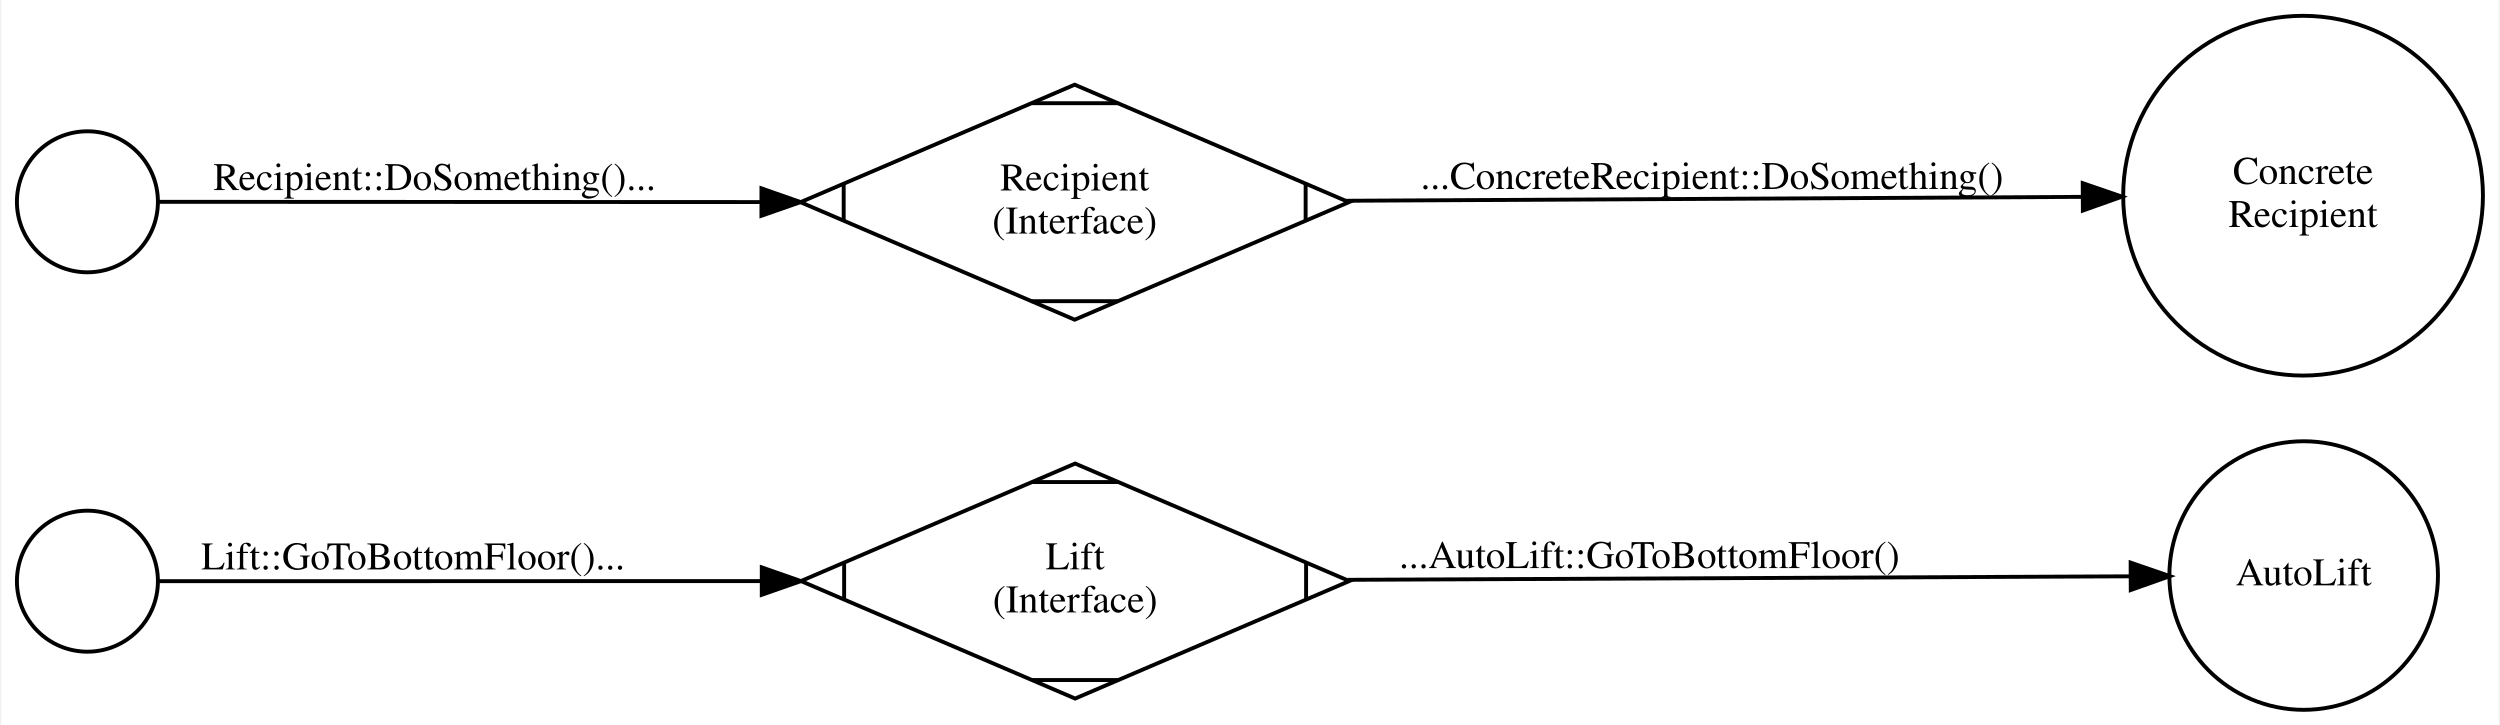
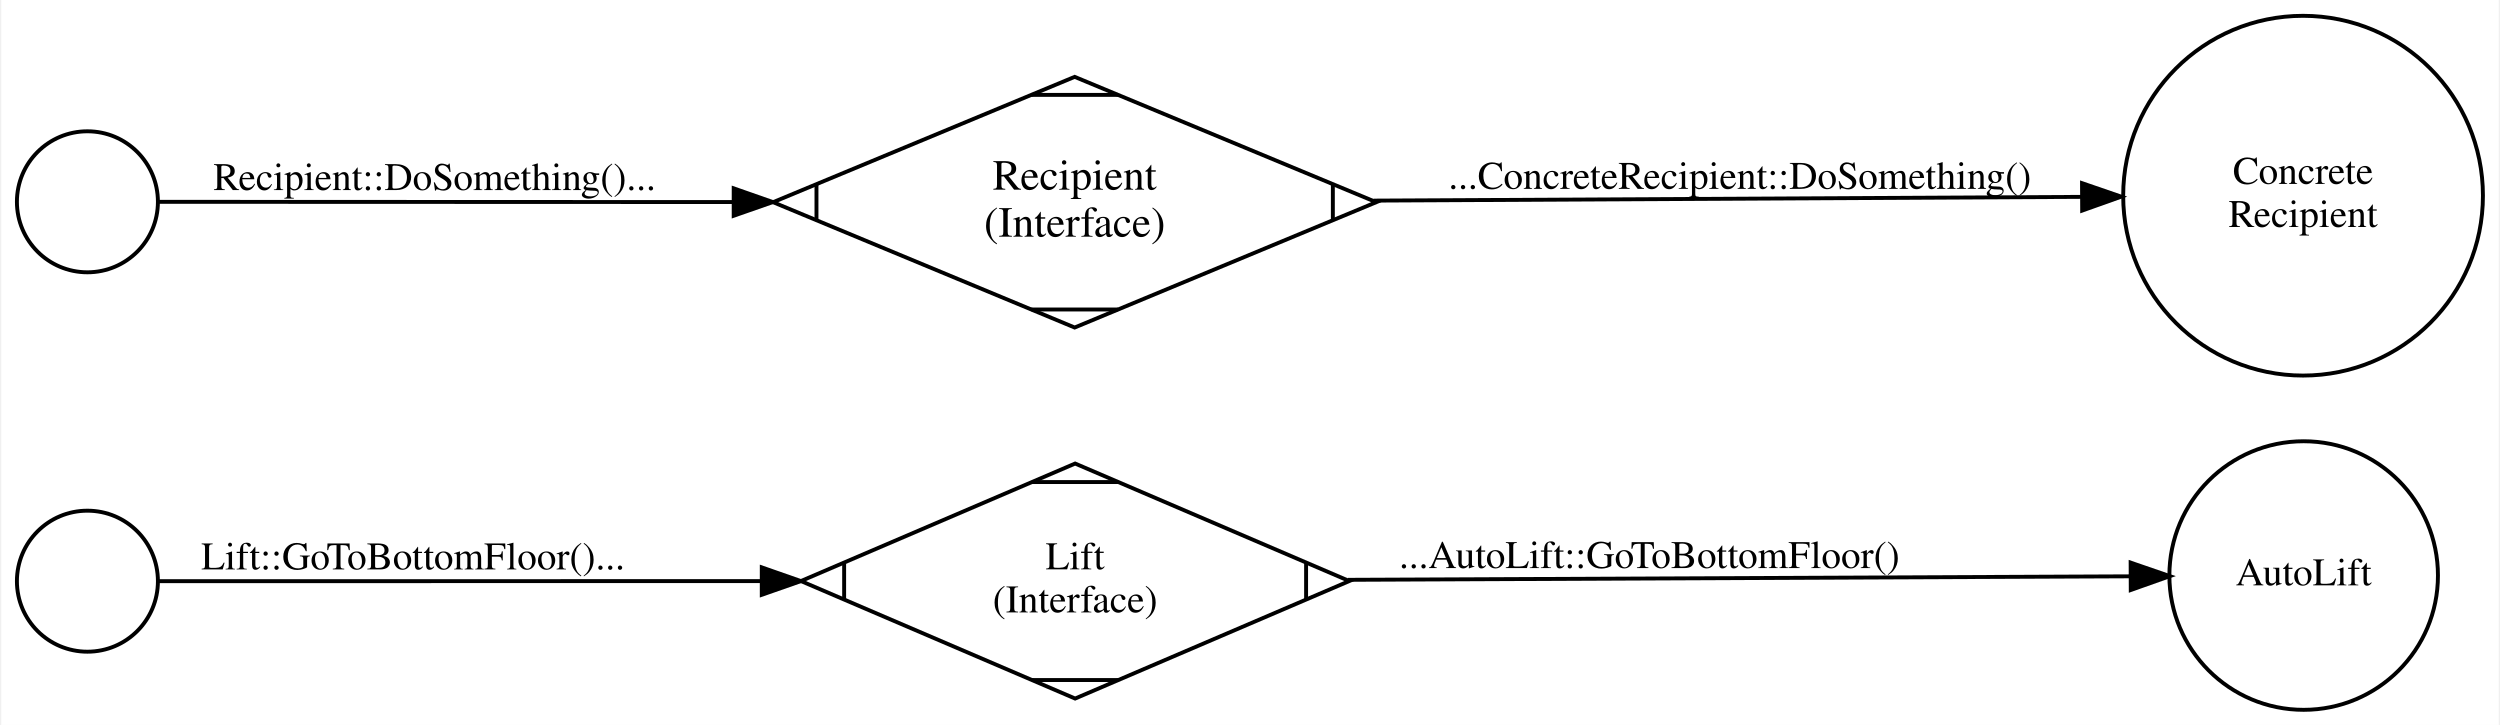
<svg xmlns="http://www.w3.org/2000/svg" width="638pt" height="185pt" viewBox="0.00 0.00 637.64 185.08">
  <g id="graph0" class="graph" transform="scale(1 1) rotate(0) translate(4 181.084)">
    <polygon fill="white" stroke="none" points="-4,4 -4,-181.084 633.64,-181.084 633.64,4 -4,4" />
    <g id="node1" class="node">
      <ellipse fill="none" stroke="black" cx="18" cy="-129.563" rx="18" ry="18" />
    </g>
-     <g id="node2" class="node">
-       <polygon fill="none" stroke="black" points="270.055,-159.462 200.055,-129.462 270.055,-99.462 340.055,-129.462 270.055,-159.462" />
-       <polyline fill="none" stroke="black" points="211.084,-134.189 211.084,-124.735 " />
-       <polyline fill="none" stroke="black" points="259.025,-104.189 281.084,-104.189 " />
-       <polyline fill="none" stroke="black" points="329.025,-124.735 329.025,-134.189 " />
-       <polyline fill="none" stroke="black" points="281.084,-154.735 259.025,-154.735 " />
-       <text text-anchor="middle" x="270.055" y="-132.462" font-family="Times,serif" font-size="10.00">Recipient</text>
-       <text text-anchor="middle" x="270.055" y="-121.462" font-family="Times,serif" font-size="10.00">(Interface)</text>
+     <g id="node3" class="node">
+       <polygon fill="none" stroke="black" points="270.055,-161.462 193.055,-129.462 270.055,-97.462 347.055,-129.462 270.055,-161.462" />
+       <polyline fill="none" stroke="black" points="204.136,-134.067 204.136,-124.857 " />
+       <polyline fill="none" stroke="black" points="258.973,-102.067 281.136,-102.067 " />
+       <polyline fill="none" stroke="black" points="335.973,-124.857 335.973,-134.067 " />
+       <polyline fill="none" stroke="black" points="281.136,-156.857 258.973,-156.857 " />
+       <text text-anchor="middle" x="270.055" y="-132.662" font-family="Times,serif" font-size="11.00">Recipient</text>
+       <text text-anchor="middle" x="270.055" y="-120.662" font-family="Times,serif" font-size="11.00">(Interface)</text>
    </g>
    <g id="edge1" class="edge">
-       <path fill="none" stroke="black" d="M36.127,-129.556C67.887,-129.543 135.386,-129.516 189.752,-129.494" />
-       <polygon fill="black" stroke="black" points="190.088,-132.994 200.087,-129.49 190.085,-125.994 190.088,-132.994" />
+       <path fill="none" stroke="black" d="M36.127,-129.556C66.562,-129.543 129.814,-129.518 182.88,-129.497" />
+       <polygon fill="black" stroke="black" points="183.003,-132.997 193.001,-129.493 183,-125.997 183.003,-132.997" />
      <text text-anchor="middle" x="106.627" y="-132.556" font-family="Times,serif" font-size="10.00">Recipient::DoSomething()...</text>
    </g>
-     <g id="node3" class="node">
+     <g id="node2" class="node">
      <ellipse fill="none" stroke="black" cx="583.678" cy="-131.122" rx="45.924" ry="45.924" />
      <text text-anchor="middle" x="583.678" y="-134.122" font-family="Times,serif" font-size="10.00">Concrete</text>
      <text text-anchor="middle" x="583.678" y="-123.122" font-family="Times,serif" font-size="10.00">Recipient</text>
    </g>
    <g id="edge2" class="edge">
-       <path fill="none" stroke="black" d="M339.269,-129.828C395.753,-130.127 474.563,-130.544 527.264,-130.823" />
-       <polygon fill="black" stroke="black" points="527.424,-134.324 537.442,-130.877 527.461,-127.324 527.424,-134.324" />
-       <text text-anchor="middle" x="432.769" y="-132.828" font-family="Times,serif" font-size="10.00">...ConcreteRecipient::DoSomething()</text>
+       <path fill="none" stroke="black" d="M346.374,-129.866C402.182,-130.161 476.651,-130.555 527.176,-130.823" />
+       <polygon fill="black" stroke="black" points="527.245,-134.323 537.264,-130.876 527.282,-127.323 527.245,-134.323" />
+       <text text-anchor="middle" x="439.874" y="-132.866" font-family="Times,serif" font-size="10.00">...ConcreteRecipient::DoSomething()</text>
    </g>
    <g id="node4" class="node">
      <ellipse fill="none" stroke="black" cx="18" cy="-32.7" rx="18" ry="18" />
    </g>
-     <g id="node5" class="node">
+     <g id="node6" class="node">
      <polygon fill="none" stroke="black" points="270.171,-62.737 200.171,-32.737 270.171,-2.737 340.171,-32.737 270.171,-62.737" />
      <polyline fill="none" stroke="black" points="211.2,-37.464 211.2,-28.01 " />
      <polyline fill="none" stroke="black" points="259.141,-7.464 281.2,-7.464 " />
      <polyline fill="none" stroke="black" points="329.141,-28.01 329.141,-37.464 " />
      <polyline fill="none" stroke="black" points="281.2,-58.01 259.141,-58.01 " />
      <text text-anchor="middle" x="270.171" y="-35.737" font-family="Times,serif" font-size="10.00">Lift</text>
      <text text-anchor="middle" x="270.171" y="-24.737" font-family="Times,serif" font-size="10.00">(Interface)</text>
    </g>
    <g id="edge3" class="edge">
      <path fill="none" stroke="black" d="M36.136,-32.702C67.976,-32.707 135.721,-32.717 190.17,-32.725" />
      <polygon fill="black" stroke="black" points="190.17,-36.225 200.17,-32.727 190.171,-29.225 190.17,-36.225" />
      <text text-anchor="middle" x="101.135" y="-35.702" font-family="Times,serif" font-size="10.00">Lift::GoToBottomFloor()...</text>
    </g>
-     <g id="node6" class="node">
+     <g id="node5" class="node">
      <ellipse fill="none" stroke="black" cx="583.832" cy="-34.142" rx="34.285" ry="34.285" />
      <text text-anchor="middle" x="583.832" y="-31.642" font-family="Times,serif" font-size="10.00">AutoLift</text>
    </g>
    <g id="edge4" class="edge">
      <path fill="none" stroke="black" d="M339.782,-33.049C400.737,-33.322 487.466,-33.711 539.444,-33.944" />
      <polygon fill="black" stroke="black" points="539.656,-37.444 549.672,-33.989 539.688,-30.445 539.656,-37.444" />
      <text text-anchor="middle" x="416.782" y="-36.049" font-family="Times,serif" font-size="10.00">...AutoLift::GoToBottomFloor()</text>
    </g>
  </g>
</svg>
